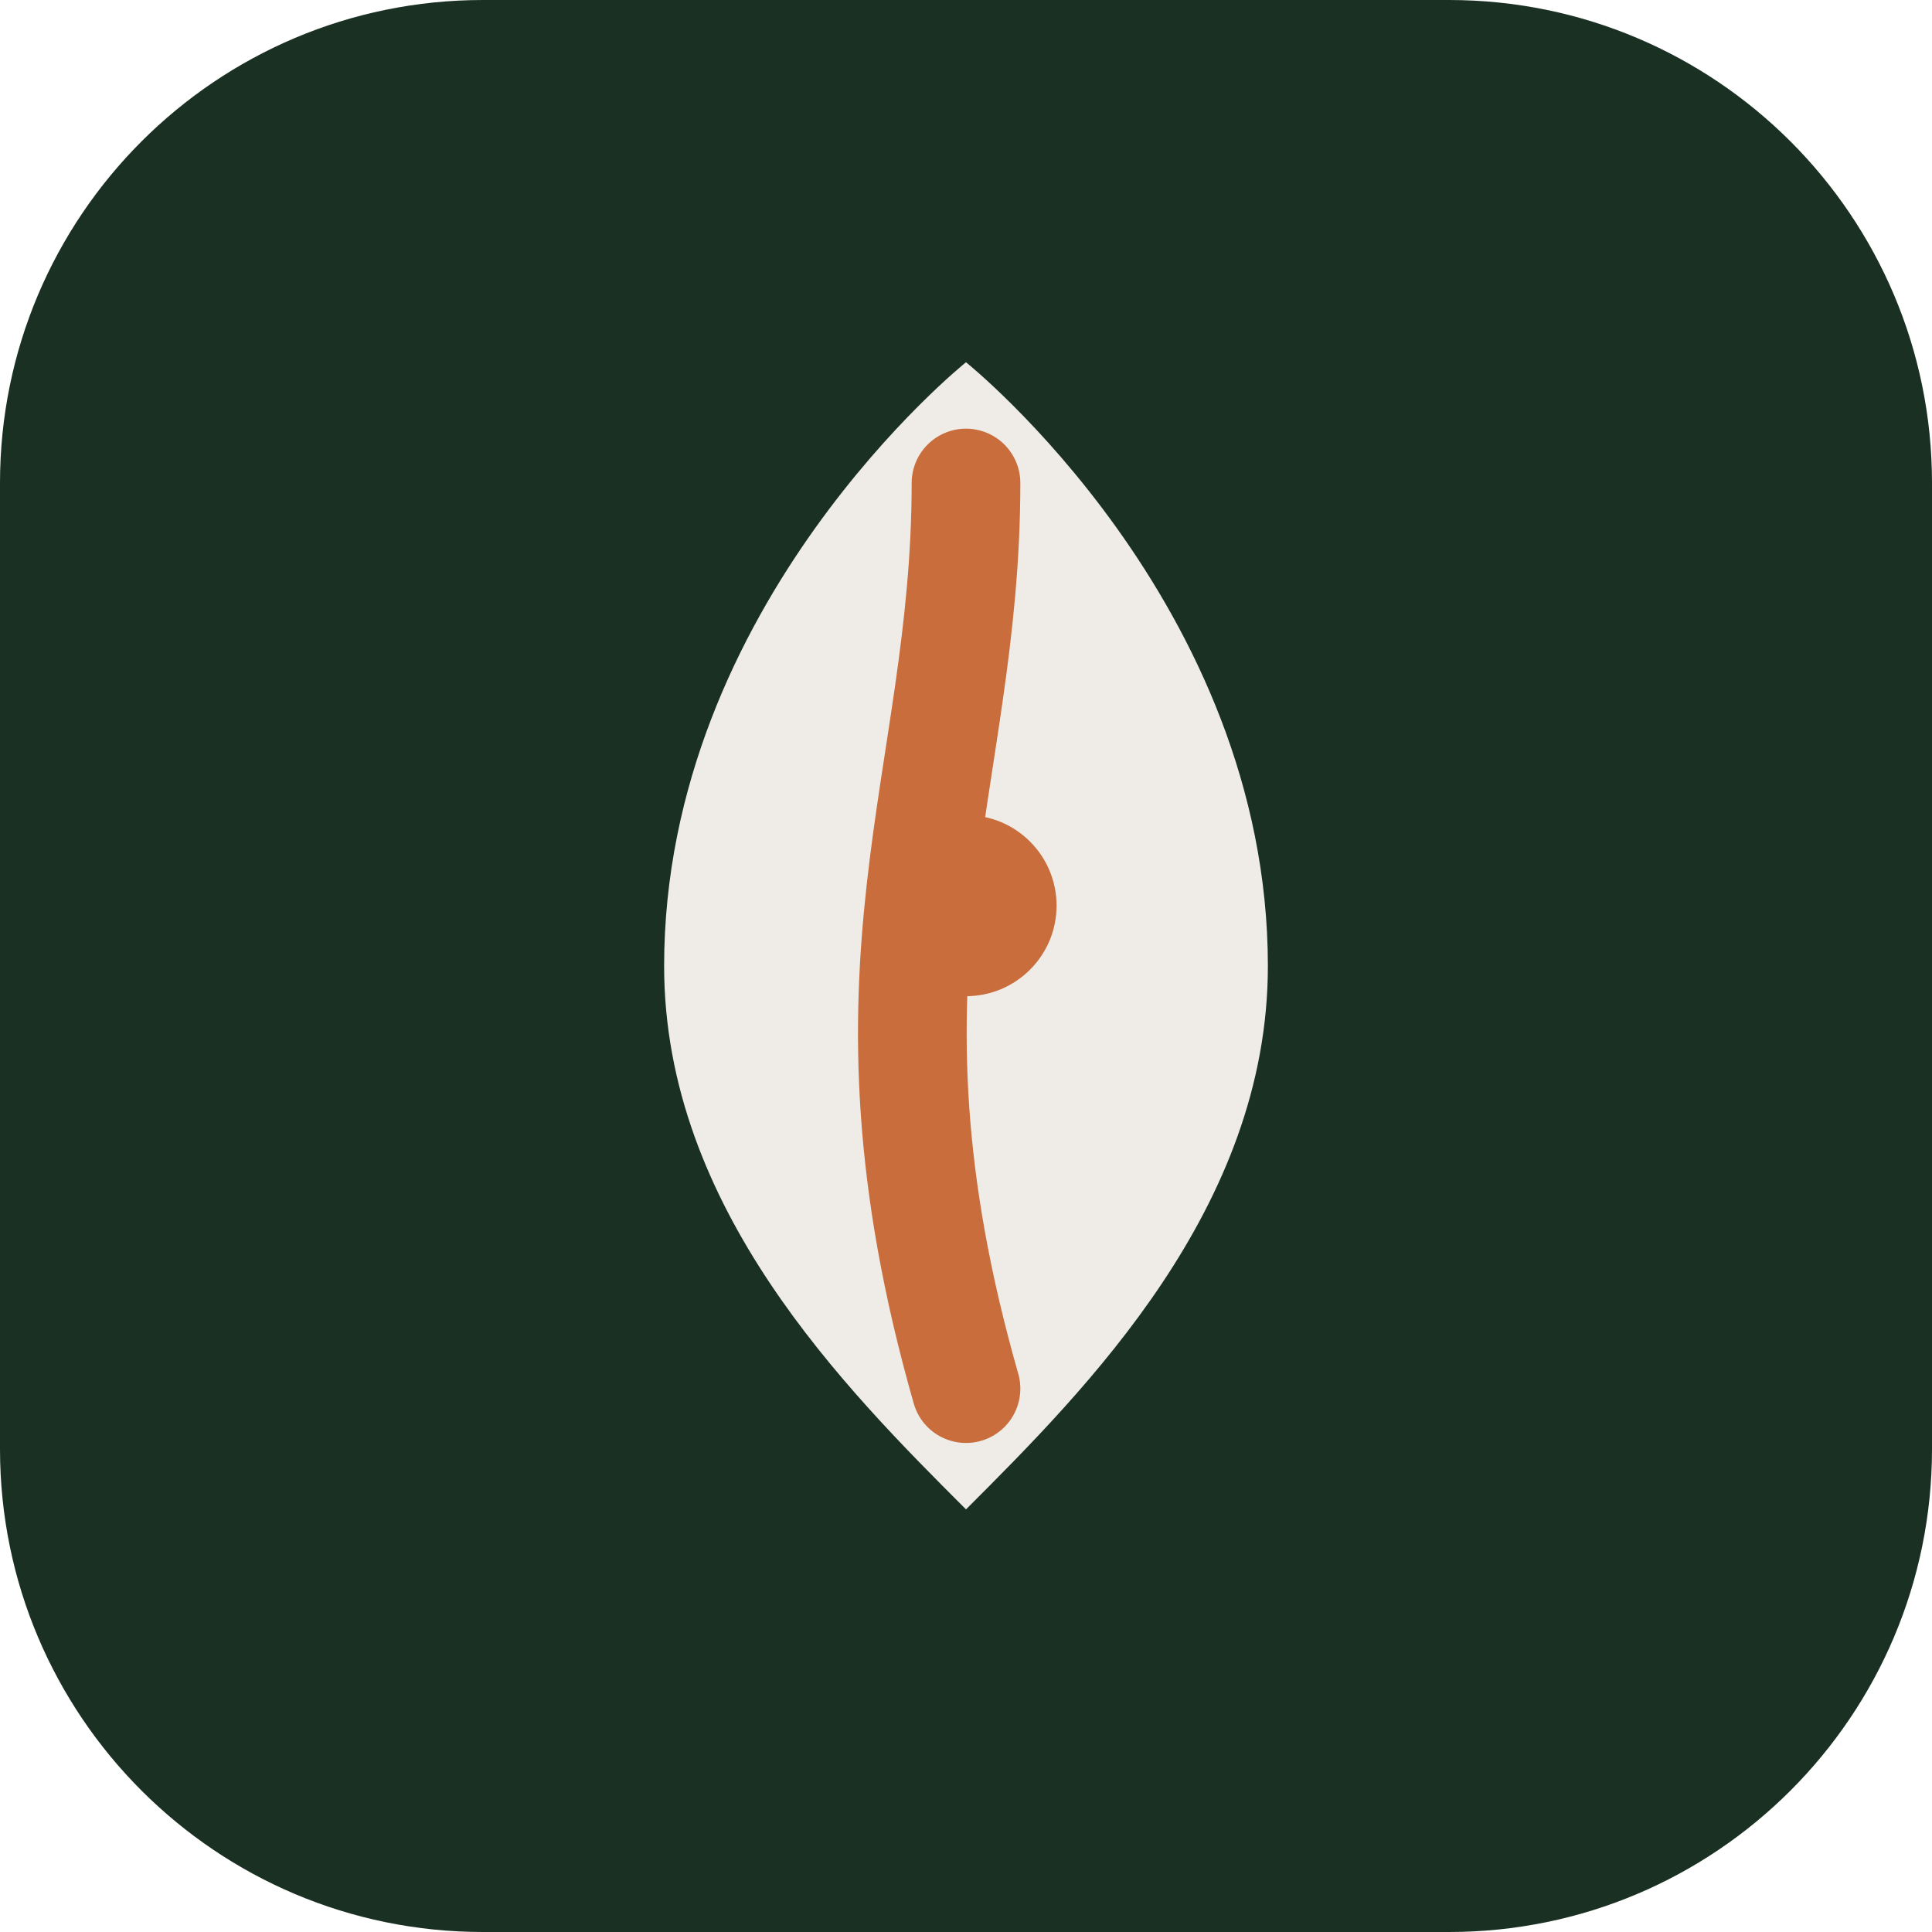
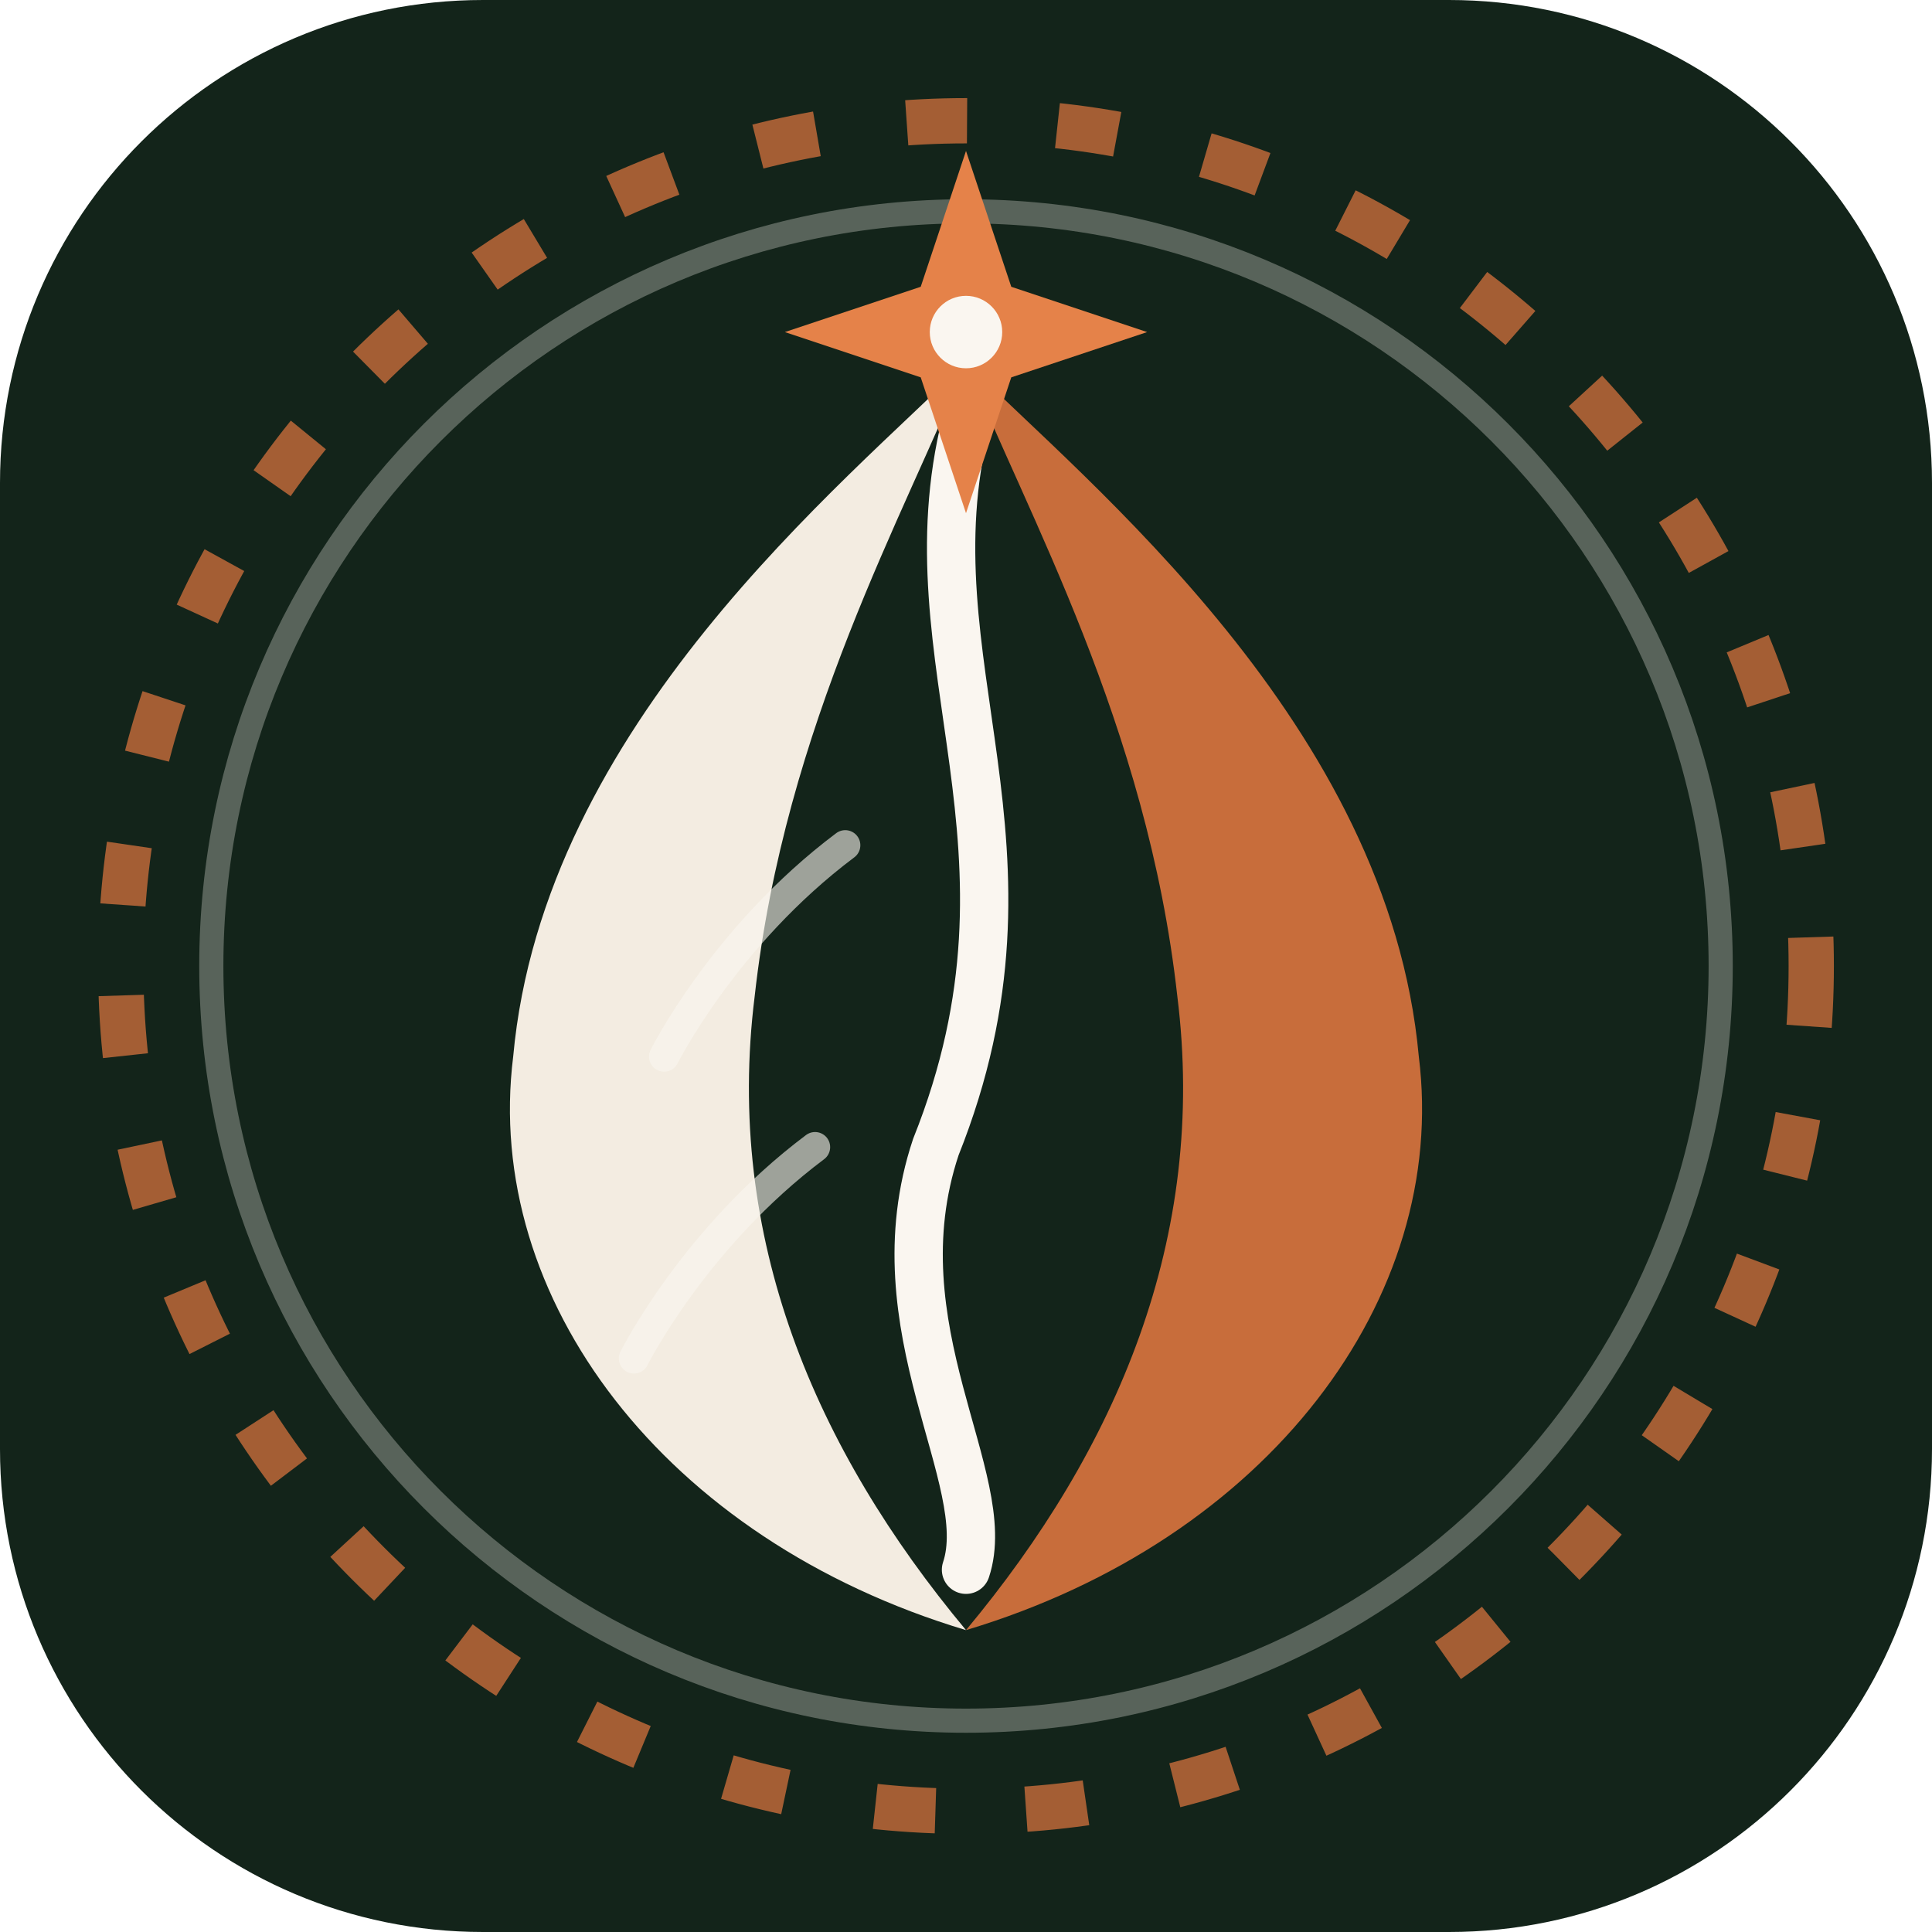
- <svg xmlns="http://www.w3.org/2000/svg" viewBox="0 0 32 32">
-   <rect width="32" height="32" rx="8" fill="#1A3023" />
-   <path d="M16 6C16 6 11 10 11 16C11 20 14 23 16 25C18 23 21 20 21 16C21 10 16 6 16 6Z" fill="#FAF6F0" opacity="0.95" />
-   <path d="M16 8C16 13 14 16 16 23" stroke="#C86D3B" stroke-width="1.8" stroke-linecap="round" />
-   <circle cx="16" cy="15" r="1.5" fill="#C86D3B" />
+ <svg xmlns="http://www.w3.org/2000/svg" viewBox="0 0 64 64" fill="none">
+   <rect width="64" height="64" rx="16" fill="#13241A" />
+   <circle cx="32" cy="32" r="28" stroke="#C86D3B" stroke-width="1.5" stroke-dasharray="2 3" stroke-opacity="0.8" />
+   <circle cx="32" cy="32" r="25" stroke="#FAF6F0" stroke-width="0.8" stroke-opacity="0.3" />
+   <path d="M32 12C28 16 18 24 17 35C16 43 22 51 32 54C27 48 24 41 25 33C26 24 30 17 32 12Z" fill="#F3ECE1" />
+   <path d="M28 28C24 31 22 35 22 35" stroke="#FAF6F0" stroke-width="1" stroke-linecap="round" stroke-opacity="0.6" />
+   <path d="M27 38C23 41 21 45 21 45" stroke="#FAF6F0" stroke-width="1" stroke-linecap="round" stroke-opacity="0.6" />
+   <path d="M32 12C34 17 38 24 39 33C40 41 37 48 32 54C42 51 48 43 47 35C46 24 36 16 32 12Z" fill="#C86D3B" />
+   <path d="M32 14C30 22 35 28 31 38C29 44 33 49 32 52" stroke="#FAF6F0" stroke-width="1.6" stroke-linecap="round" />
+   <path d="M32 5L33.5 9.5L38 11L33.5 12.5L32 17L30.5 12.5L26 11L30.5 9.5L32 5Z" fill="#E58249" />
+   <circle cx="32" cy="11" r="1.2" fill="#FAF6F0" />
</svg>
